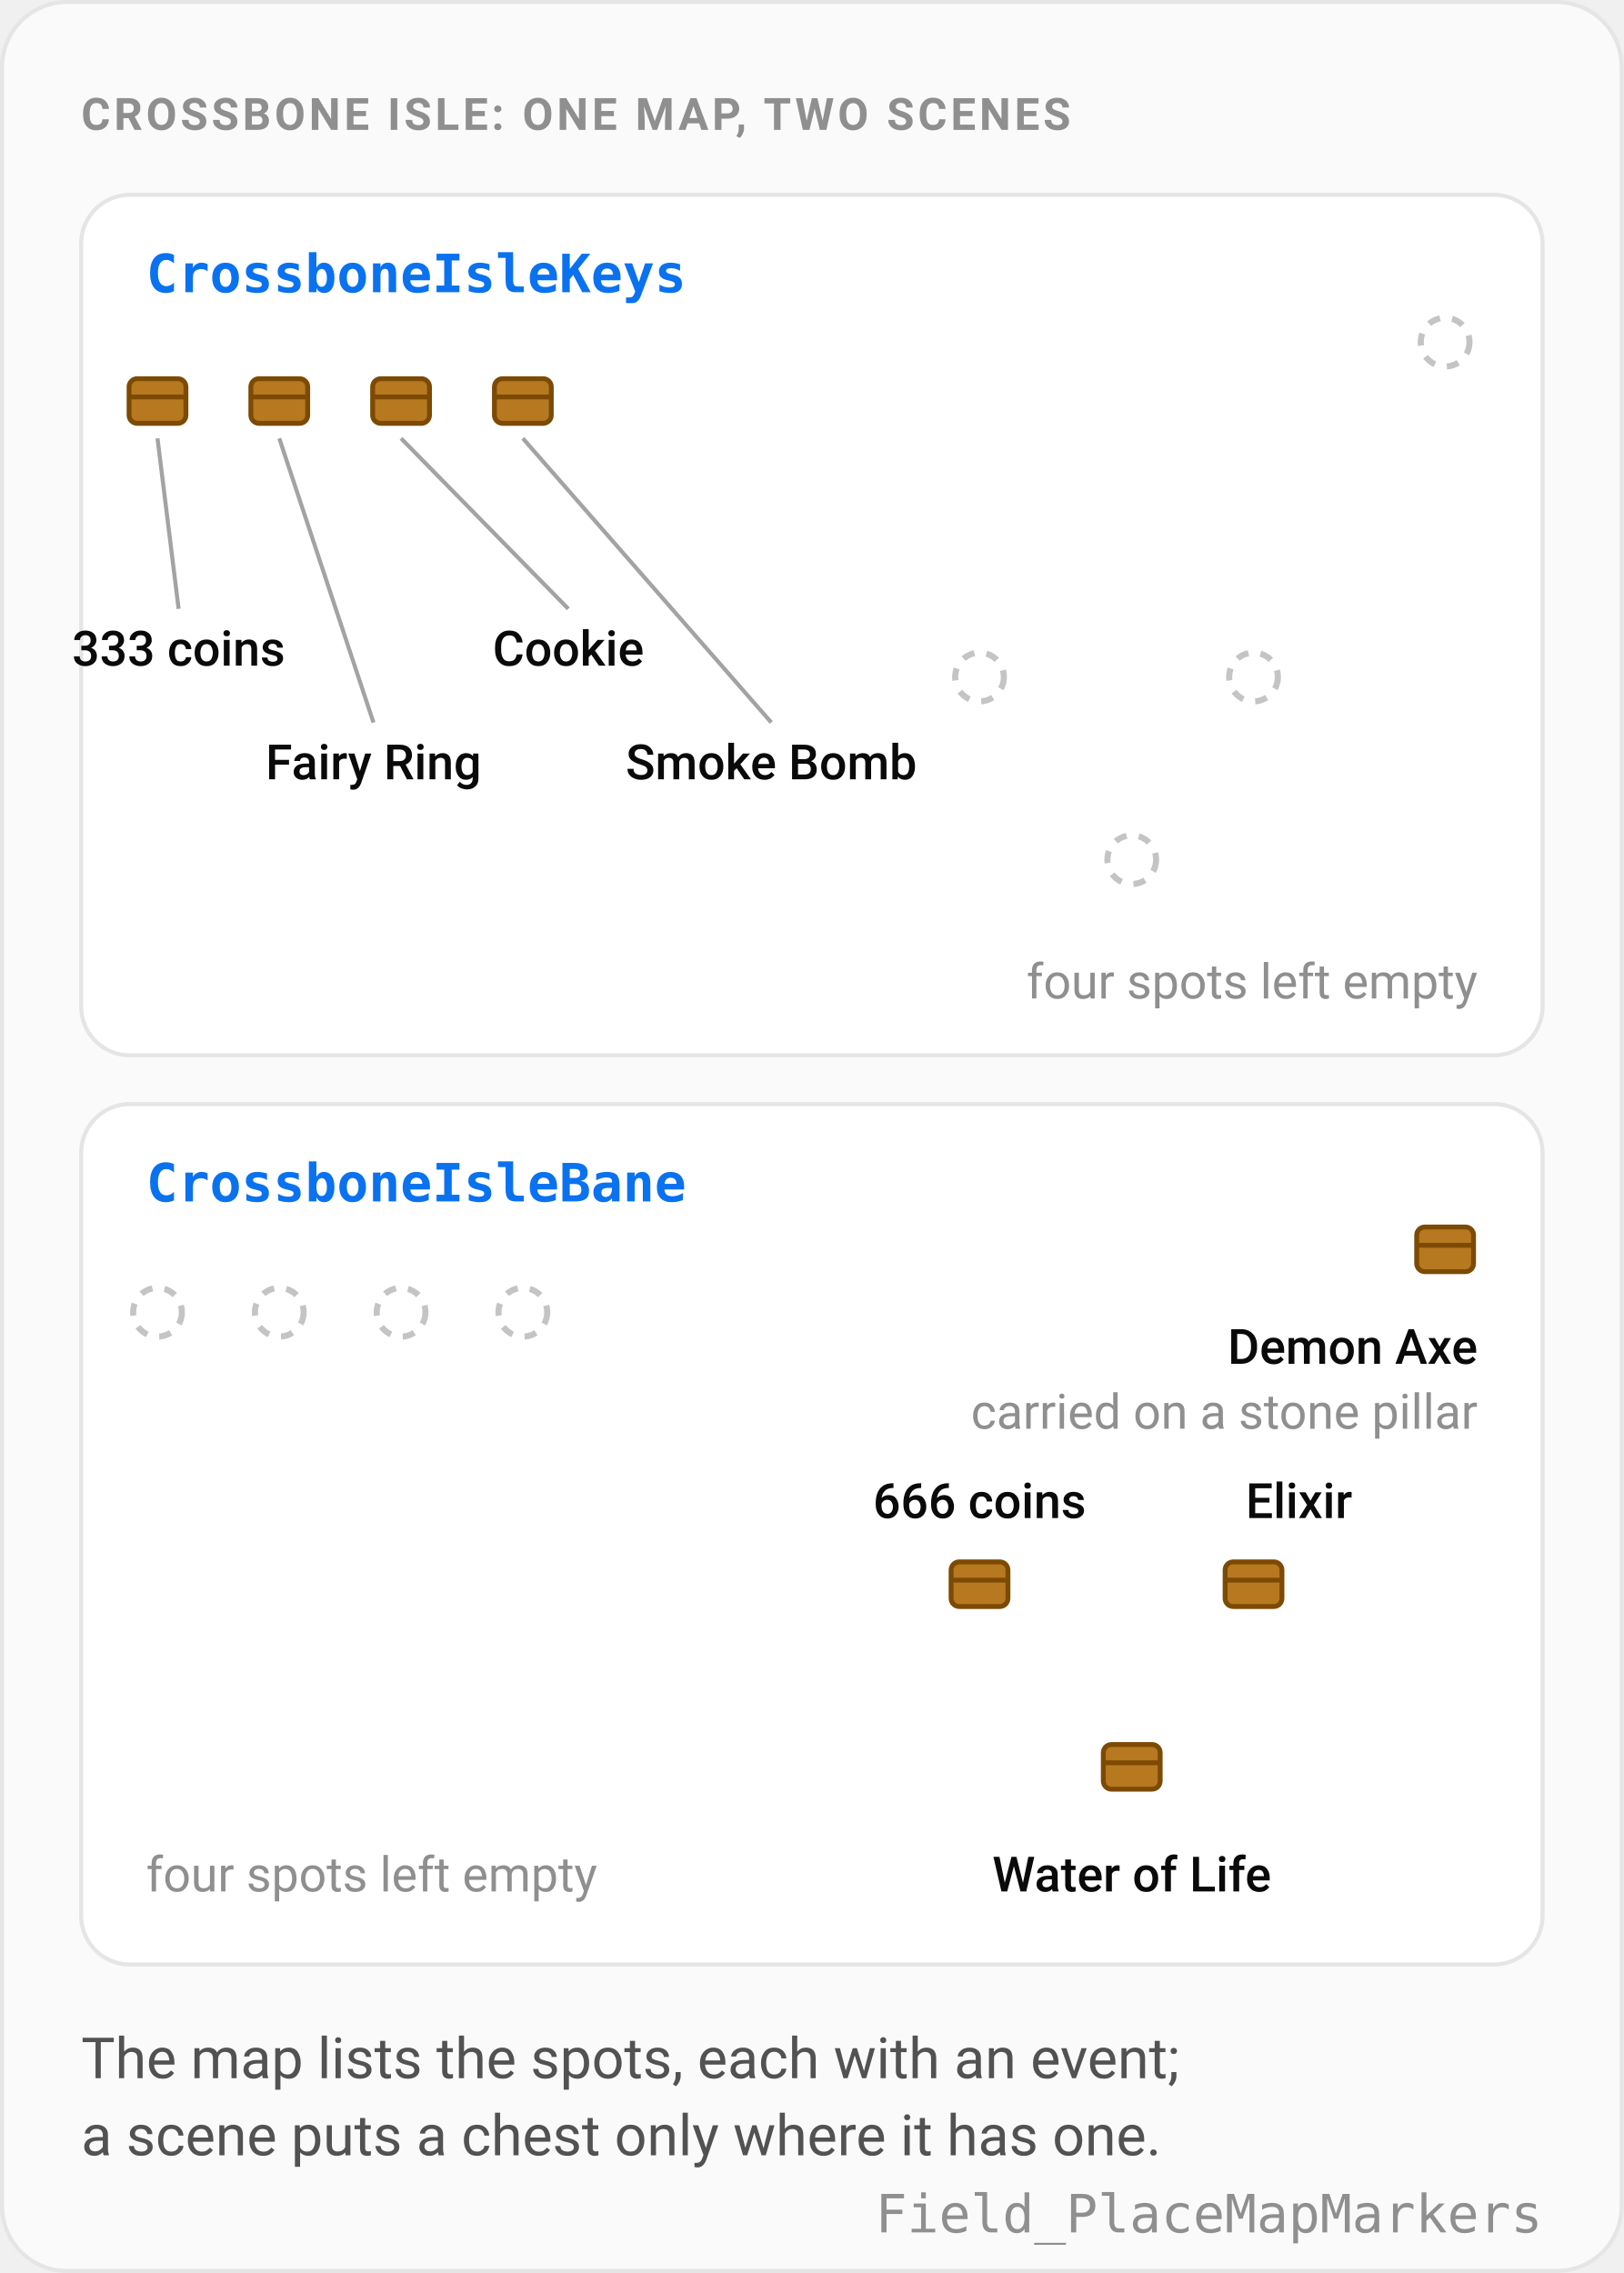
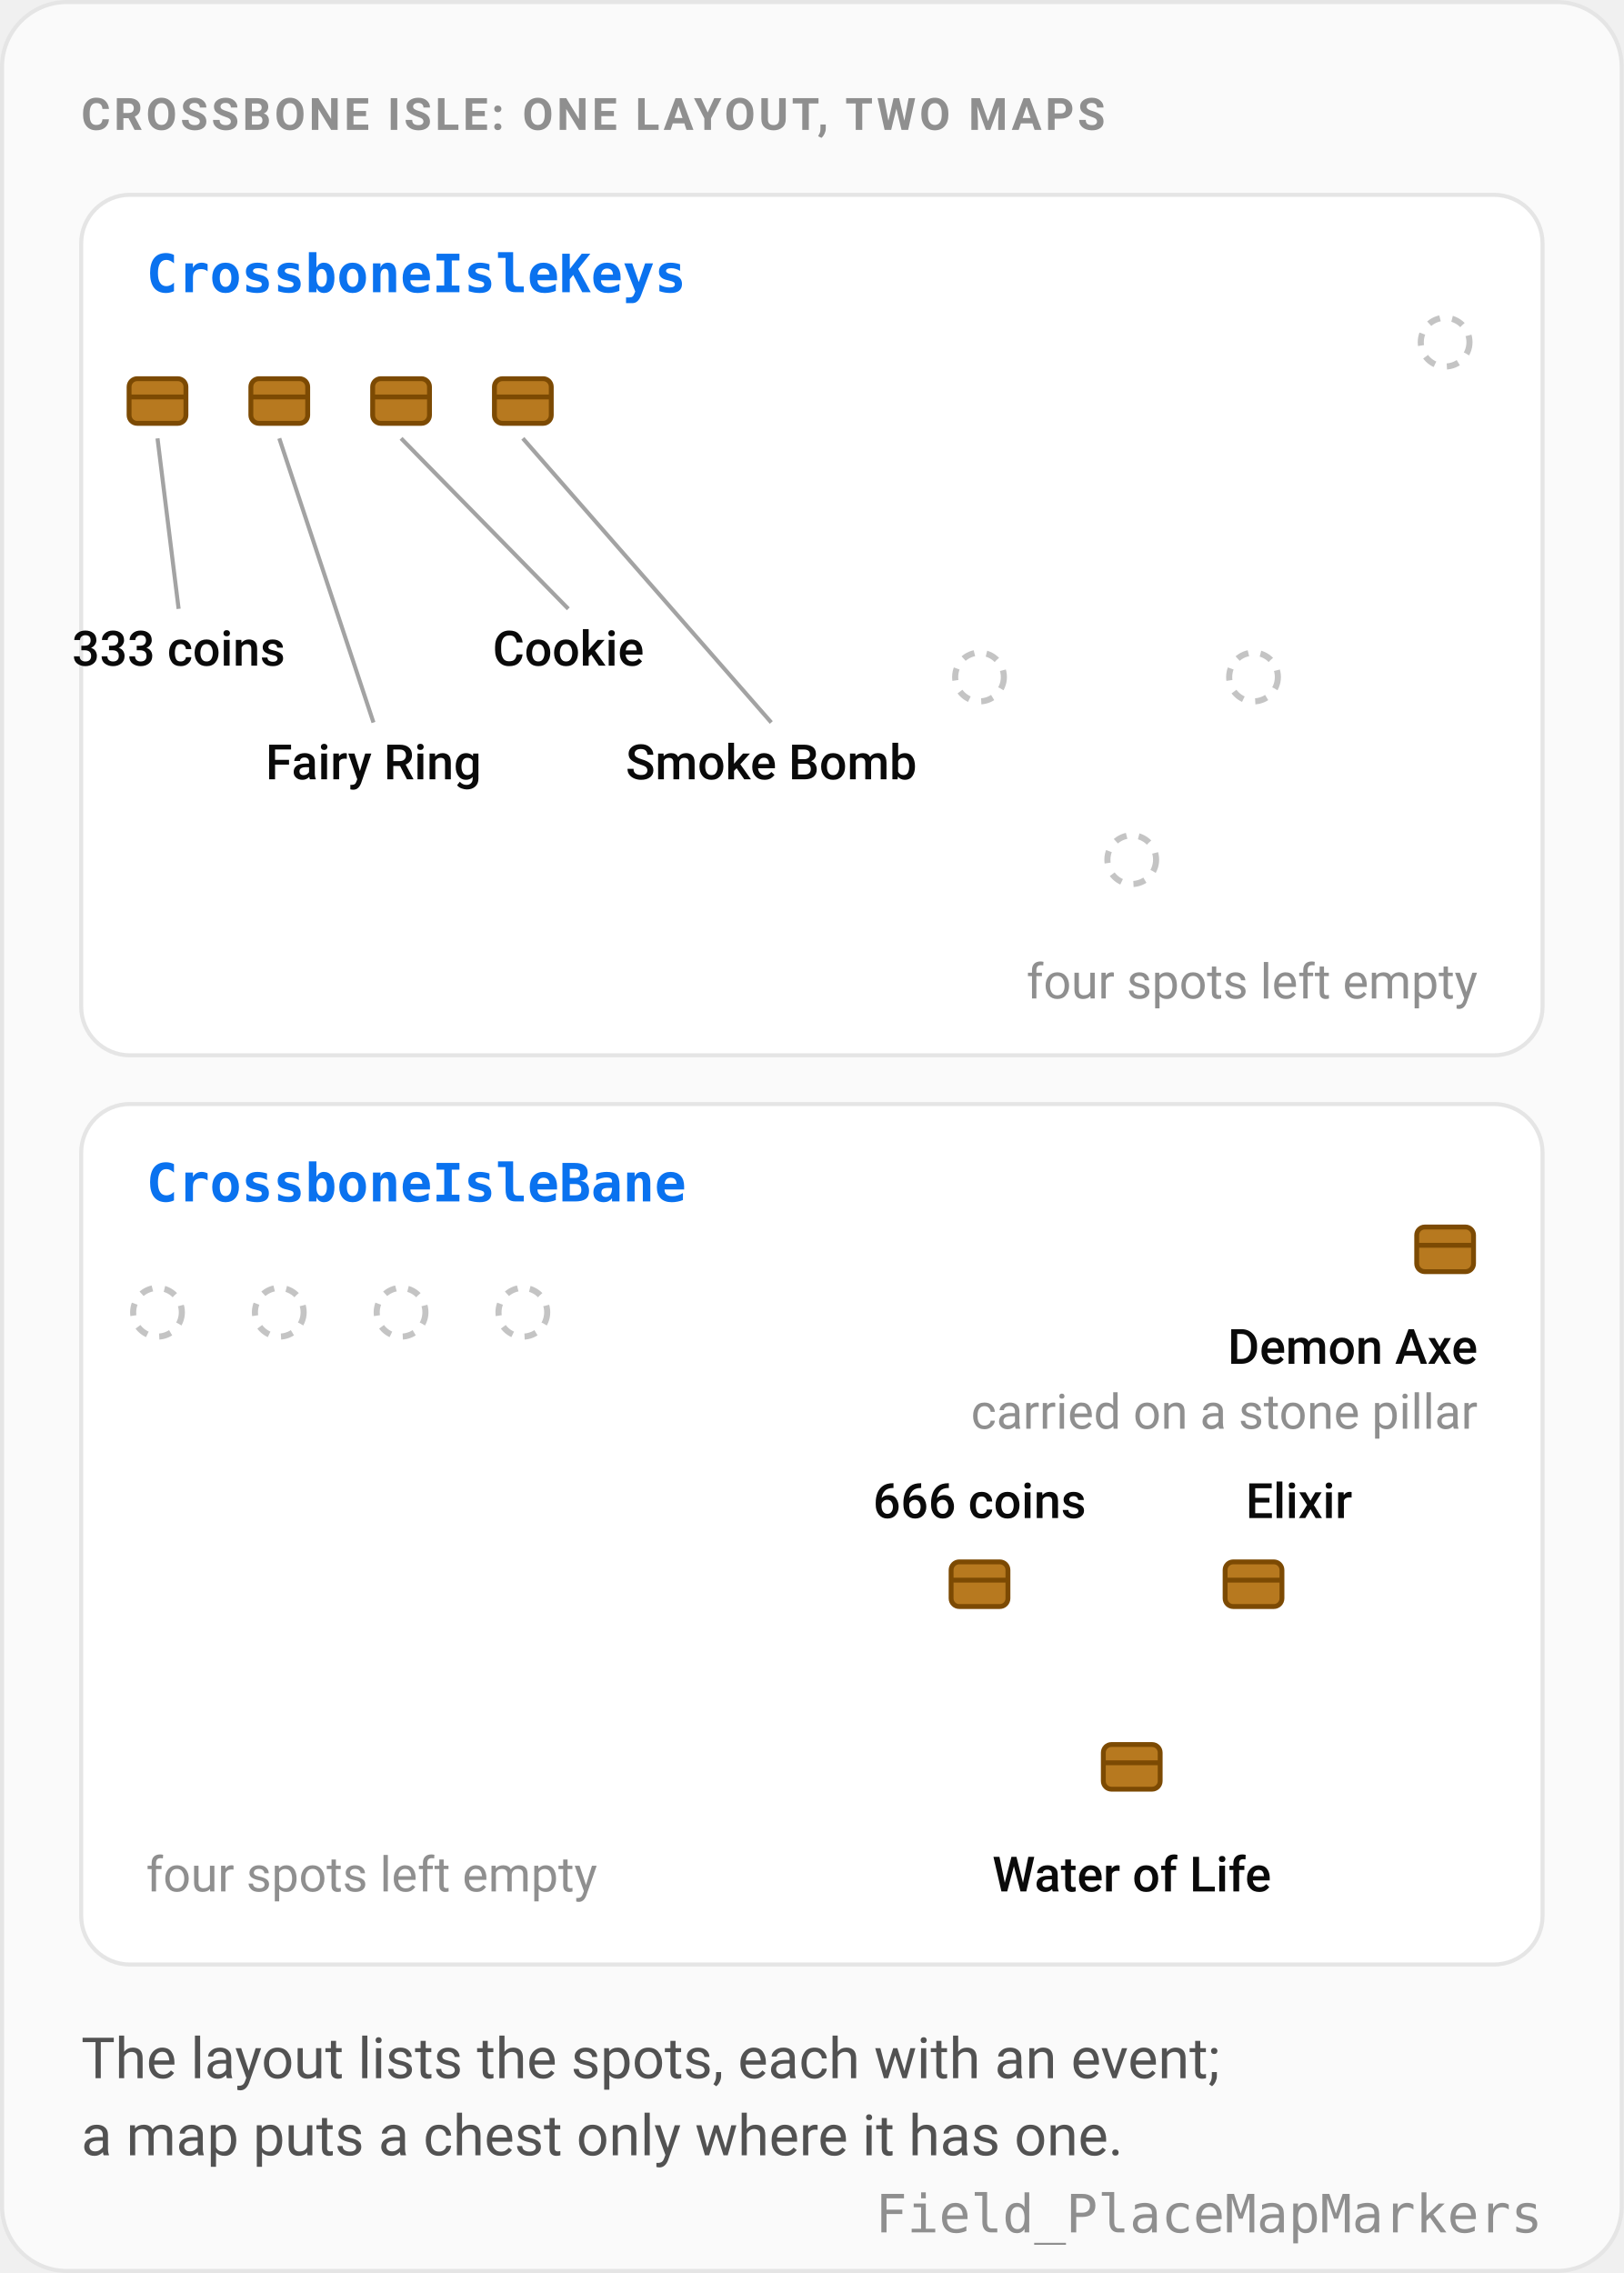
<svg xmlns="http://www.w3.org/2000/svg" width="480" viewBox="0 0 400 560" role="img" aria-labelledby="title desc">
  <style>
    .panel { fill: #fafafa; stroke: #e5e5e5; }
    .card { fill: #ffffff; stroke: #e5e5e5; }
    .spot { fill: none; stroke: #c4c4c4; stroke-width: 1.5; stroke-dasharray: 3 3; }
    .chest { fill: #b7791f; stroke: #7c4a03; stroke-width: 1.2; }
    .lid { stroke: #7c4a03; stroke-width: 1.2; }
    .lead { stroke: #a3a3a3; stroke-width: 1; fill: none; }
    .item { fill: #0a0a0a; font: 500 12px ui-sans-serif, system-ui, -apple-system, "Segoe UI", Roboto, sans-serif; }
    .scene { fill: #0a72ef; font: 600 13px ui-monospace, SFMono-Regular, Menlo, Consolas, monospace; }
    .h2 { fill: #0a0a0a; font: 600 15px ui-sans-serif, system-ui, -apple-system, "Segoe UI", Roboto, sans-serif; }
    .p { fill: #525252; font: 400 14px ui-sans-serif, system-ui, -apple-system, "Segoe UI", Roboto, sans-serif; }
    .small { fill: #8f8f8f; font: 400 12px ui-sans-serif, system-ui, -apple-system, "Segoe UI", Roboto, sans-serif; }
    .code { fill: #8f8f8f; font: 400 13px ui-monospace, SFMono-Regular, Menlo, Consolas, monospace; }
    .eyebrow { fill: #8f8f8f; font: 600 11px ui-sans-serif, system-ui, -apple-system, "Segoe UI", Roboto, sans-serif; letter-spacing: 0.08em; }
    @media (prefers-color-scheme: dark) {
      .panel { fill: #0a0a0a; stroke: #262626; }
      .card { fill: #111111; stroke: #2e2e2e; }
      .spot { stroke: #4a4a4a; }
      .chest { fill: #a16207; stroke: #fbbf24; }
      .lid { stroke: #fbbf24; }
      .lead { stroke: #5c5c5c; }
      .item, .h2 { fill: #ededed; }
      .scene { fill: #66a6ff; }
      .p { fill: #a1a1a1; }
      .small, .code, .eyebrow { fill: #7c7c7c; }
    }
  </style>
  <defs>
    <g id="chest">
      <rect class="chest" x="-7" y="-6" width="14" height="11" rx="2" />
      <path class="lid" d="M -7 -1.5 H 7" />
    </g>
    <circle id="spot" class="spot" r="6" />
  </defs>
  <rect class="panel" x="0.5" y="0.5" width="399" height="559" rx="16" />
-   <text class="eyebrow" x="20" y="32">CROSSBONE ISLE: ONE MAP, TWO SCENES</text>
+   <text class="eyebrow" x="20" y="32">CROSSBONE ISLE: ONE LAYOUT, TWO MAPS</text>
  <rect class="card" x="20" y="48" width="360" height="212" rx="12" />
  <text class="scene" x="36" y="72">CrossboneIsleKeys</text>
  <use href="#chest" x="38.8" y="99.3" />
  <use href="#chest" x="68.8" y="99.3" />
  <use href="#chest" x="98.8" y="99.3" />
  <use href="#chest" x="128.8" y="99.3" />
  <use href="#spot" x="241.3" y="166.8" />
  <use href="#spot" x="308.8" y="166.8" />
  <use href="#spot" x="278.8" y="211.8" />
  <use href="#spot" x="356" y="84.3" />
  <path class="lead" d="M 38.8 108 L 44 150 M 68.8 108 L 92 178 M 98.8 108 L 140 150 M 128.8 108 L 190 178" />
  <text class="item" x="44" y="164" text-anchor="middle">333 coins</text>
  <text class="item" x="92" y="192" text-anchor="middle">Fairy Ring</text>
  <text class="item" x="140" y="164" text-anchor="middle">Cookie</text>
  <text class="item" x="190" y="192" text-anchor="middle">Smoke Bomb</text>
  <text class="small" x="364" y="246" text-anchor="end">four spots left empty</text>
  <rect class="card" x="20" y="272" width="360" height="212" rx="12" />
  <text class="scene" x="36" y="296">CrossboneIsleBane</text>
  <use href="#spot" x="38.8" y="323.3" />
  <use href="#spot" x="68.8" y="323.3" />
  <use href="#spot" x="98.8" y="323.3" />
  <use href="#spot" x="128.8" y="323.3" />
  <use href="#chest" x="241.3" y="390.8" />
  <use href="#chest" x="308.8" y="390.8" />
  <use href="#chest" x="278.8" y="435.8" />
  <use href="#chest" x="356" y="308.3" />
  <text class="item" x="241.3" y="374" text-anchor="middle">666 coins</text>
  <text class="item" x="320" y="374" text-anchor="middle">Elixir</text>
  <text class="item" x="278.8" y="466" text-anchor="middle">Water of Life</text>
  <text class="item" x="364" y="336" text-anchor="end">Demon Axe</text>
  <text class="small" x="364" y="352" text-anchor="end">carried on a stone pillar</text>
  <text class="small" x="36" y="466">four spots left empty</text>
-   <text class="p" x="20" y="512">The map lists the spots, each with an event;</text>
-   <text class="p" x="20" y="531">a scene puts a chest only where it has one.</text>
+   <text class="p" x="20" y="512">The layout lists the spots, each with an event;</text>
+   <text class="p" x="20" y="531">a map puts a chest only where it has one.</text>
  <text class="code" x="380" y="550" text-anchor="end">Field_PlaceMapMarkers</text>
</svg>
